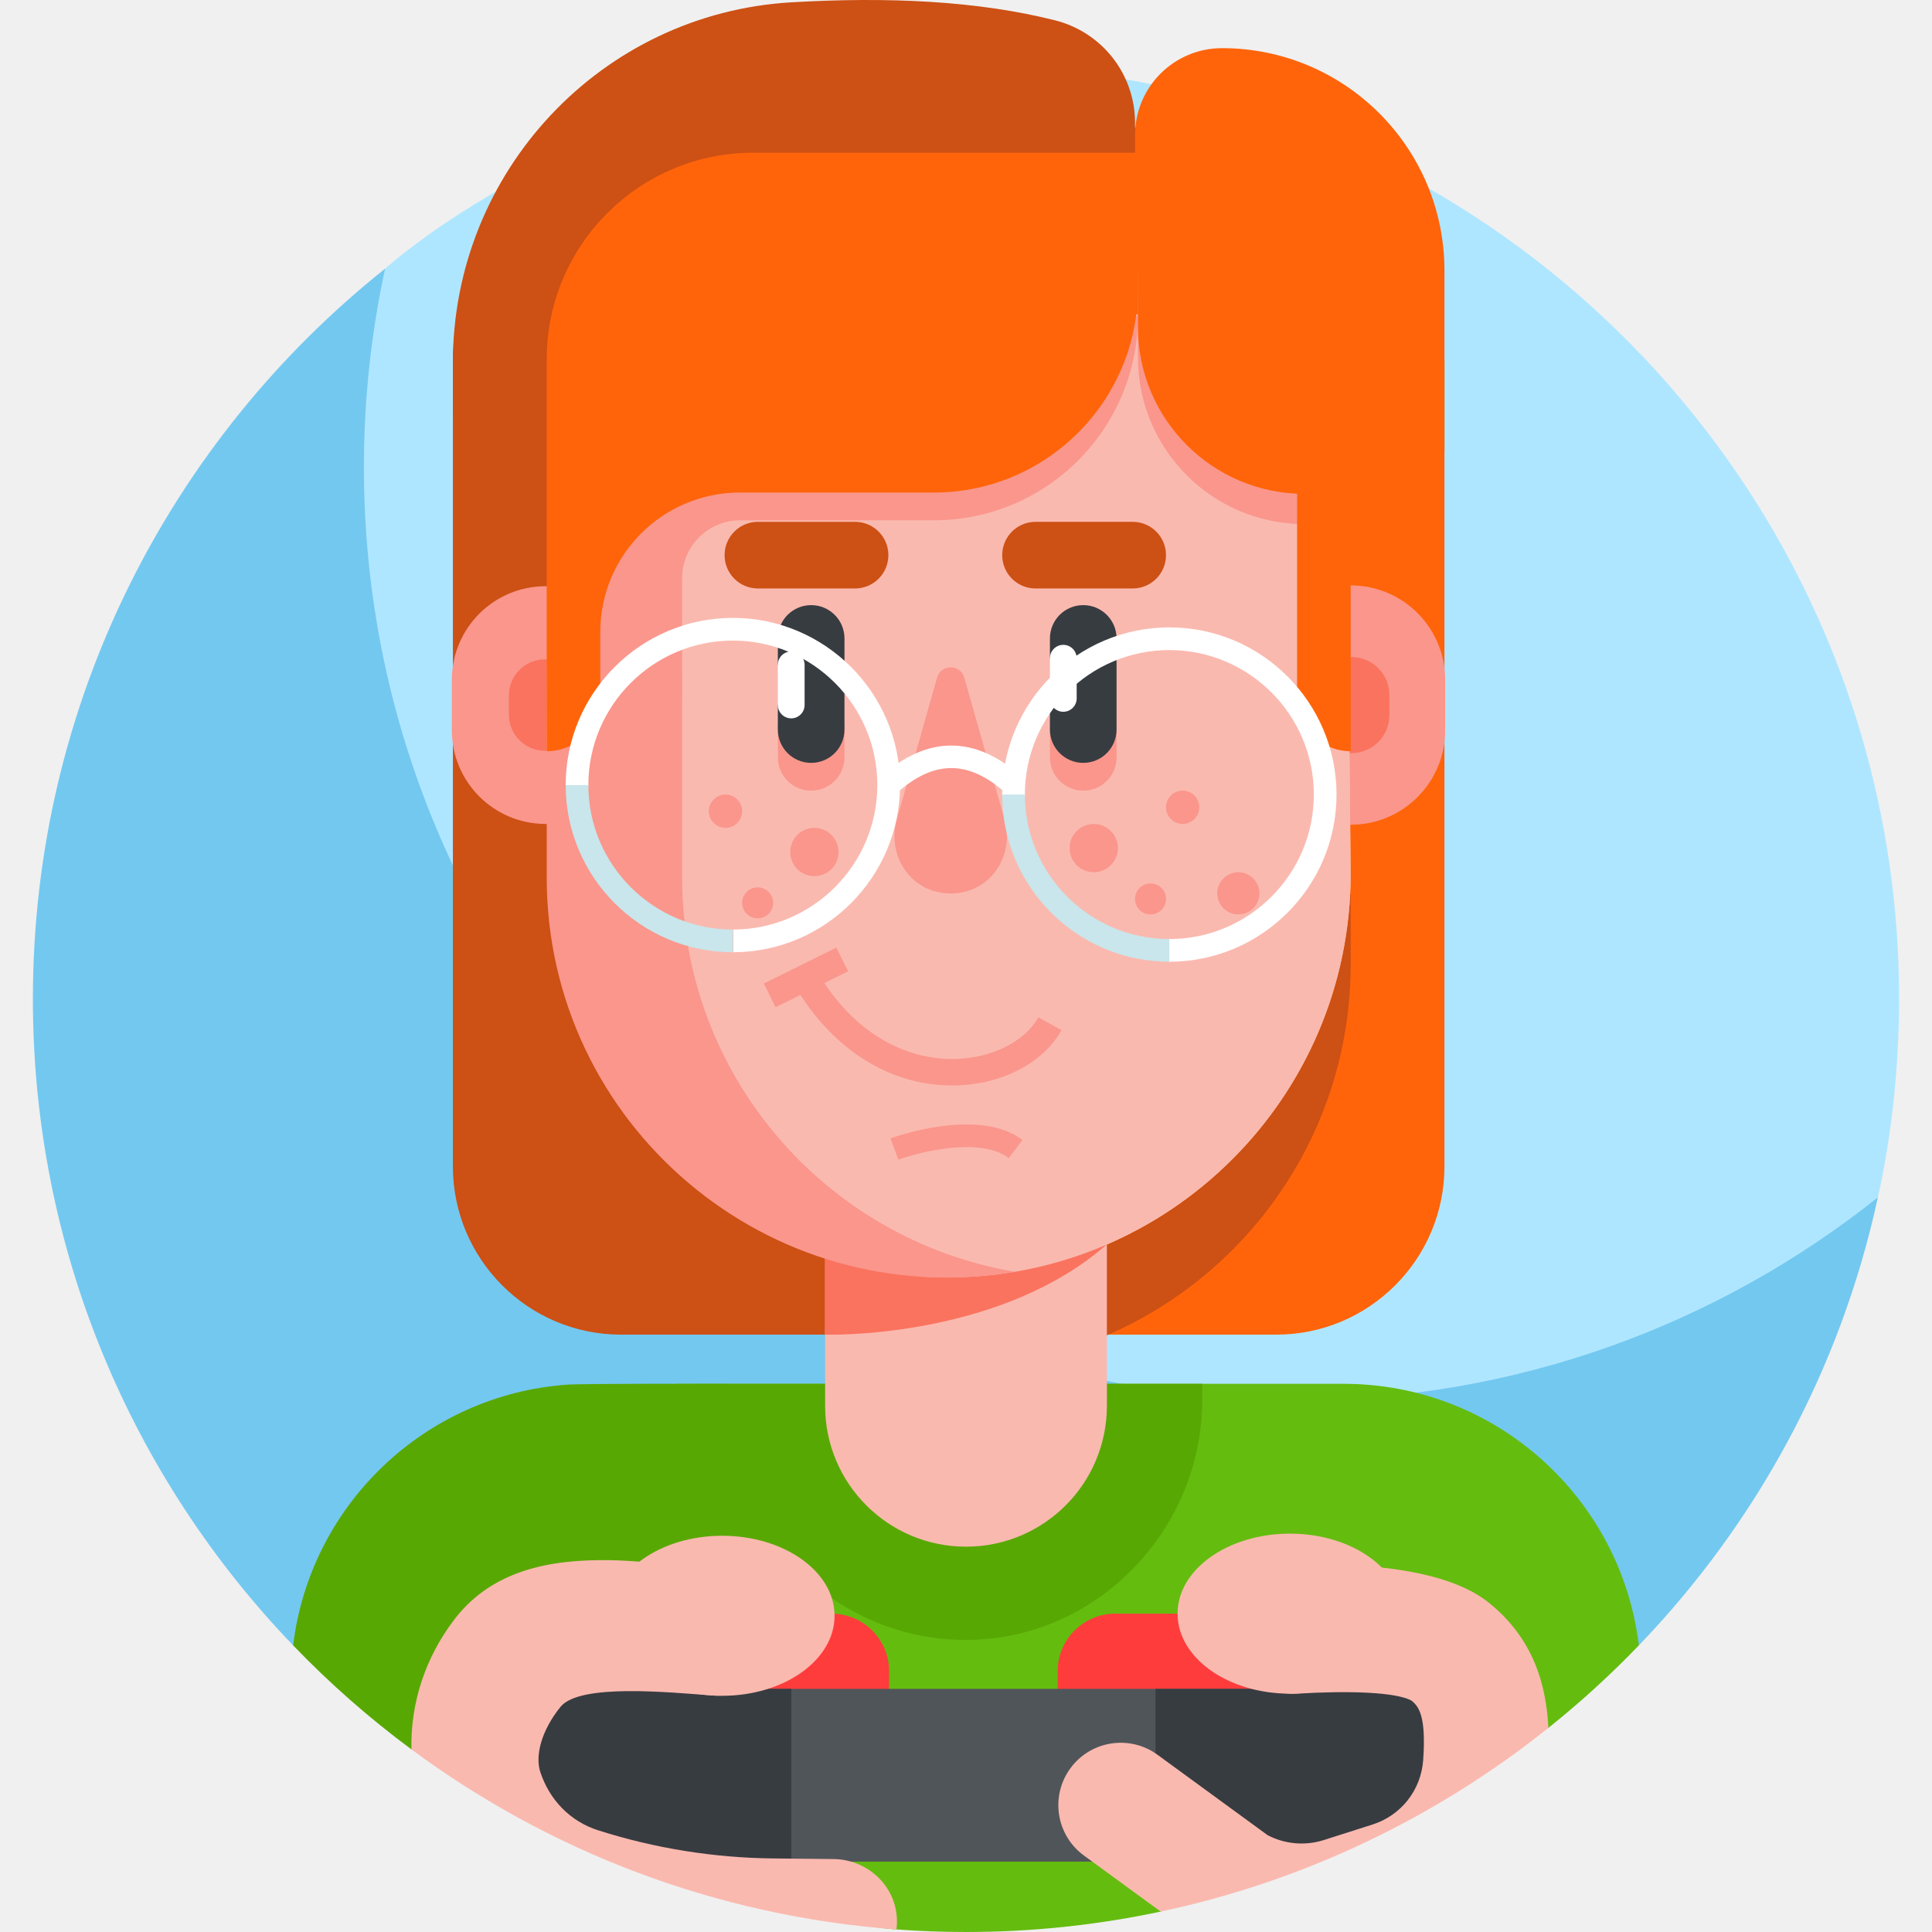
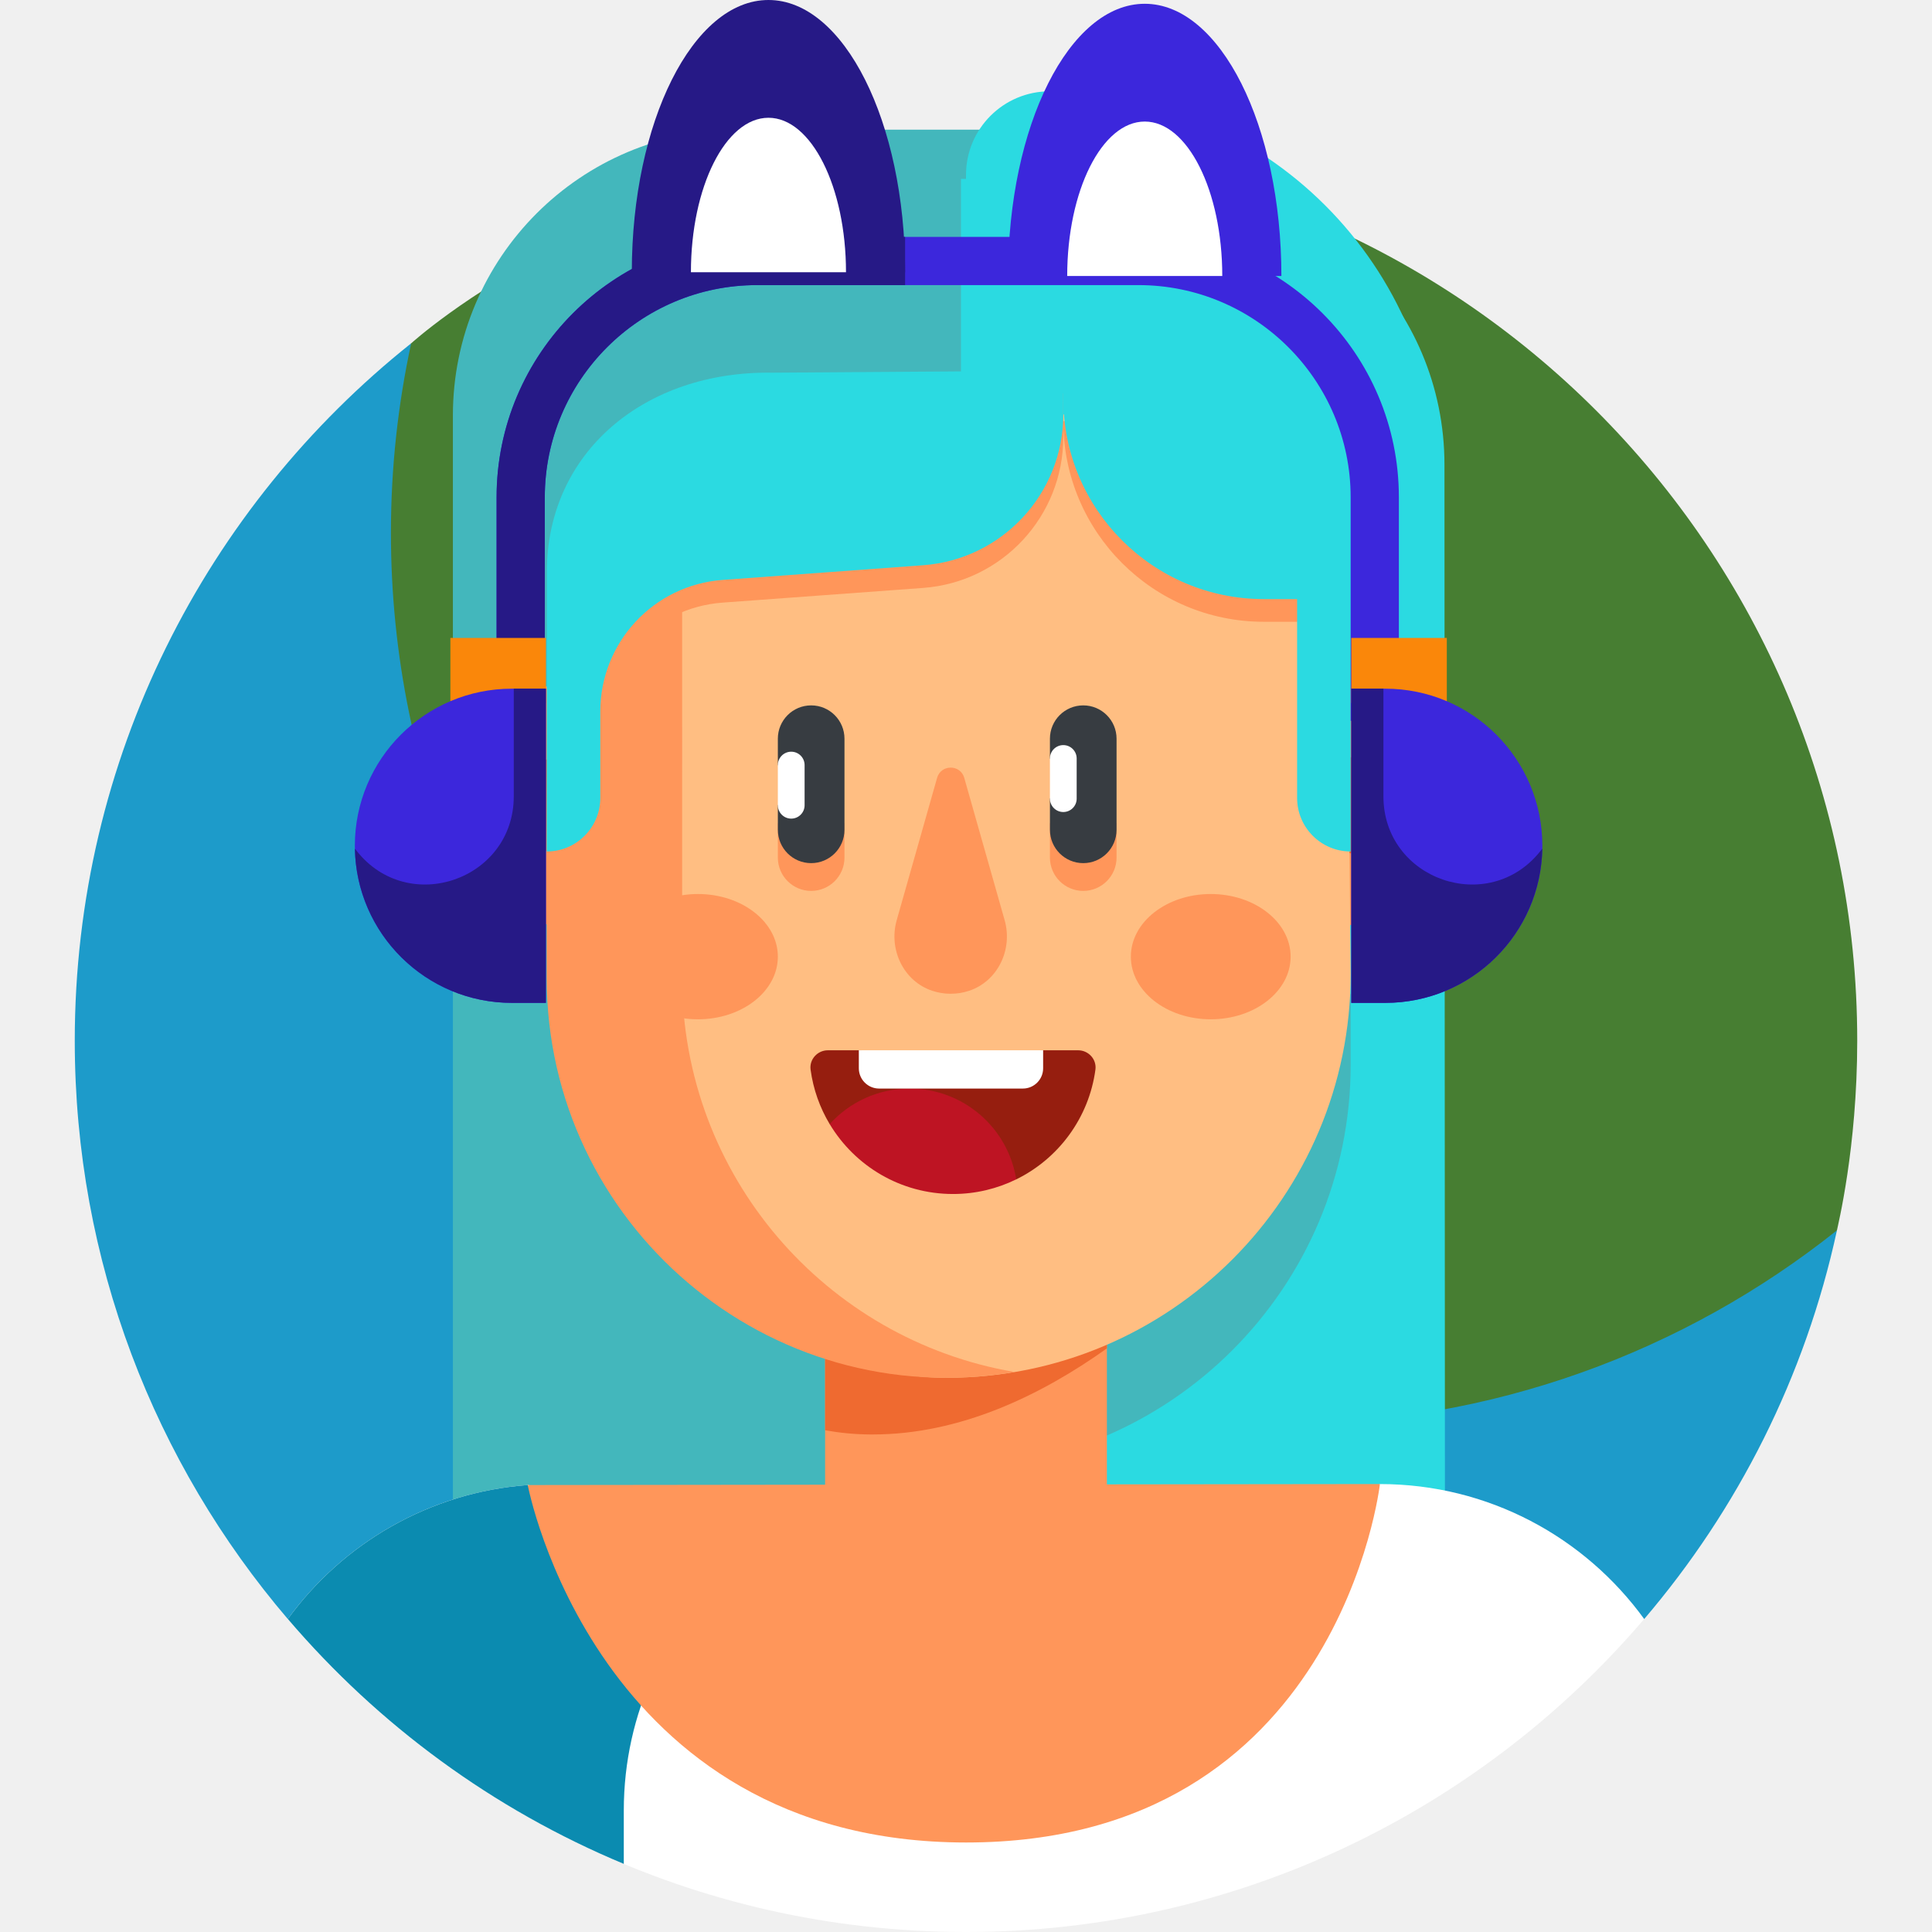
- <svg xmlns="http://www.w3.org/2000/svg" id="Layer_1" enable-background="new 0 0 511 511" height="512" viewBox="0 0 511 511" width="512">
+ <svg xmlns="http://www.w3.org/2000/svg" version="1.1" width="512" height="512" x="0" y="0" viewBox="0 0 511 511" style="enable-background:new 0 0 512 512" xml:space="preserve" class="">
  <g>
    <g>
-       <path d="m255.5 17.397c-94.976 0-153.482 53.572-153.643 53.663 0 0-2.432 3.036-2.887 5.054-3.695 16.404-7.148 38.388-7.148 54.43 0 136.305 114.945 246.774 251.25 246.774 52.488 0 110.884-25.156 149.967-55.403.874-.677 3.648-5.223 3.648-5.223.172-1.052 5.614-22.722 5.614-52.495.001-136.303-110.496-246.8-246.801-246.8z" fill="#afe6ff" />
-       <path d="m343.05 370.351c-136.305 0-246.801-110.497-246.801-246.802 0-18.017 1.943-35.571 5.608-52.49-56.759 45.218-93.159 114.93-93.159 193.139 0 66.38 26.206 126.639 68.836 170.996l355.931-.004c30.967-32.2 53.339-72.878 63.222-118.497-42.158 33.58-95.549 53.658-153.637 53.658z" fill="#73c8f0" />
-     </g>
-     <g>
      <g>
-         <path d="m119.786 110.381h180.42v-77.949c0-12.81-8.739-23.929-21.162-27.058-20.501-5.163-44.111-6.247-69.676-4.765-50.351 2.919-89.582 44.836-89.582 95.271z" fill="#cd5014" />
+         <path d="m255.5 39.55c-90.713 0-146.593 51.168-146.747 51.254 0 0-2.323 2.9-2.758 4.827-3.53 15.667-6.827 36.665-6.827 51.987 0 130.187 109.786 235.699 239.973 235.699 50.132 0 105.908-24.027 143.237-52.916.835-.646 3.484-4.989 3.484-4.989.164-1.005 5.362-21.702 5.362-50.139.001-130.185-105.537-235.723-235.724-235.723z" fill="#477e32" data-original="#afe6ff" class="" />
+         <path d="m339.121 376.664c-130.187 0-235.725-105.538-235.725-235.725 0-17.208 1.856-33.975 5.357-50.134-54.212 43.188-88.978 109.771-88.978 184.47 0 58.366 21.213 111.778 56.349 152.946l358.757-.003c24.705-28.933 42.575-63.997 50.982-102.804-40.267 32.073-91.262 51.25-146.742 51.25z" fill="#1d9bca" data-original="#73c8f0" class="" />
      </g>
      <g>
-         <path d="m306.453 20.788-5.445 13.001-70.163 319.215h106.696c24.582 0 44.509-19.927 44.509-44.509v-212.109c.001-41.752-33.845-75.598-75.597-75.598z" fill="#ff640a" />
-       </g>
-       <g>
-         <path d="m301.009 33.789-104.715-3.975c-41.752 0-76.508 24.821-76.508 66.572v212.109c0 24.582 19.927 44.509 44.509 44.509h58.53c43.18 0 78.183-35.004 78.183-78.183v-241.032z" fill="#cd5014" />
-       </g>
-       <g>
-         <path d="m323.216 12.736c32.494 0 58.835 26.341 58.835 58.835v47.808h-81.845v-83.633c0-12.708 10.302-23.01 23.01-23.01z" fill="#ff640a" />
-       </g>
-       <path d="m355.324 366.005h-170.345c-2.182.001-4.198.001-6.087.001v81.703c0 32.666 25.033 60.081 57.604 62.568.202.015.403.031.605.045 6.074.449 12.21.677 18.399.677 17.629 0 34.859-1.859 51.494-5.397l102.539-48.579c8.444-6.748 16.439-14.043 23.932-21.834-4.703-38.978-37.894-69.184-78.141-69.184z" fill="#64bc0f" />
-       <g>
-         <path d="m179.996 291.351c0 38.59-.35 61.364 38.239 61.653.27.002 31.895 8.892 32.166 8.892 59.008 0 106.845-47.836 106.845-106.844v-18.728z" fill="#cd5014" />
-       </g>
-       <path d="m193.021 366.005c-.141 0-39.163-.112-43.211.241-37.565 2.771-67.804 31.885-72.275 68.949 9.625 10.015 20.088 19.22 31.275 27.501l64.16-17.978c0-2.702.136-5.372.402-8.003 2.075-20.54 26.292-30.634 42.15-17.416 10.795 8.998 24.672 14.423 39.815 14.462 34.455.087 62.641-28.97 62.641-63.425v-4.329h-124.957z" fill="#58a804" />
-       <g>
-         <g>
-           <g>
-             <path d="m292.765 371.817c0 20.581-16.684 37.265-37.265 37.265-20.581 0-37.265-16.684-37.265-37.265v-83.468h74.531v83.468z" fill="#fab9af" />
-           </g>
-         </g>
-       </g>
-       <g>
-         <g>
-           <g>
-             <path d="m382.238 193.17c0 13.792-11.181 24.972-24.972 24.972h-1.522l-1.496-63.307h3.018c13.792 0 24.972 11.18 24.972 24.972z" fill="#fa968c" />
-           </g>
-         </g>
-       </g>
-       <g>
-         <g>
-           <g>
-             <path d="m367.476 189.169c0 5.533-4.485 10.018-10.018 10.018h-.611l-.6-25.398h1.211c5.533 0 10.018 4.485 10.018 10.018z" fill="#fa735f" />
-           </g>
-         </g>
-       </g>
-       <g>
-         <g>
-           <g>
-             <path d="m356.221 127.843c-.246-24.792-20.413-44.76-45.206-44.76h-53.711c-29.928 0-57.128 11.67-77.308 30.702v153.563c0 38.59 31.005 70.253 69.594 70.542.27.002.54.003.81.003 59.008 0 106.845-47.836 106.845-106.845z" fill="#ffbe82" />
-           </g>
-         </g>
-       </g>
-       <g>
-         <path d="m218.235 353.004c7.112.164 48.089-.635 74.531-23.881v-40.775h-74.531z" fill="#fa735f" />
-       </g>
-       <g>
-         <g>
-           <g>
-             <path d="m356.221 127.843c-.246-24.792-20.413-44.76-45.206-44.76h-53.711c-29.928 0-57.128 11.67-77.308 30.702v153.563c0 38.59 31.005 70.253 69.594 70.542.27.002.54.003.81.003 59.008 0 106.845-47.836 106.845-106.845z" fill="#fab9af" />
-           </g>
-         </g>
-       </g>
-       <g>
-         <g>
-           <g>
-             <path d="m119.508 193.125c0 13.7 11.106 24.806 24.806 24.806h.911l.44-62.885h-1.351c-13.7 0-24.806 11.106-24.806 24.806z" fill="#fa968c" />
-           </g>
-         </g>
-       </g>
-       <g>
-         <g>
-           <g>
-             <path d="m134.605 189.041c0 5.269 4.271 9.54 9.54 9.54h.35l.169-24.185h-.52c-5.269 0-9.54 4.271-9.54 9.54v5.105z" fill="#fa735f" />
-           </g>
-         </g>
-       </g>
-       <g>
-         <g>
-           <g>
-             <path d="m205.736 191.22v9.088c0 4.866 3.946 8.812 8.812 8.812s8.812-3.945 8.812-8.812v-9.088z" fill="#fa968c" />
-           </g>
-         </g>
-       </g>
-       <g>
-         <g>
-           <g>
-             <path d="m277.698 191.22v9.088c0 4.866 3.946 8.812 8.812 8.812s8.812-3.945 8.812-8.812v-9.088z" fill="#fa968c" />
-           </g>
-         </g>
-       </g>
-       <g>
-         <g>
-           <g>
-             <path d="m214.547 201.776c-4.866 0-8.812-3.945-8.812-8.812v-6.499l3.537-5.314-3.537-5.314v-6.974c0-4.866 3.945-8.812 8.812-8.812 4.866 0 8.812 3.945 8.812 8.812v24.1c0 4.867-3.945 8.813-8.812 8.813z" fill="#373c41" />
-           </g>
-         </g>
-       </g>
-       <g>
-         <g>
-           <g>
-             <path d="m286.51 201.776c-4.866 0-8.812-3.945-8.812-8.812v-8.244l3.537-5.314-3.537-5.314v-5.229c0-4.866 3.945-8.812 8.812-8.812 4.866 0 8.812 3.945 8.812 8.812v24.1c-.001 4.867-3.946 8.813-8.812 8.813z" fill="#373c41" />
-           </g>
-         </g>
-       </g>
-       <g>
-         <path d="m349.131 72.13h-48.152v22.41c0 24.349 19.739 44.088 44.088 44.088h4.064z" fill="#fa968c" />
-       </g>
-       <g>
-         <g>
-           <g>
-             <g>
-               <path d="m226.157 155.647h-25.697c-4.867 0-8.812-3.945-8.812-8.812 0-4.867 3.945-8.812 8.812-8.812h25.697c4.867 0 8.812 3.945 8.812 8.812-.001 4.867-3.946 8.812-8.812 8.812z" fill="#cd5014" />
-             </g>
-           </g>
-         </g>
-       </g>
-       <g>
-         <g>
-           <g>
-             <g>
-               <path d="m299.587 155.647h-25.697c-4.867 0-8.812-3.945-8.812-8.812 0-4.867 3.945-8.812 8.812-8.812h25.697c4.867 0 8.812 3.945 8.812 8.812 0 4.867-3.945 8.812-8.812 8.812z" fill="#cd5014" />
-             </g>
-           </g>
-         </g>
-       </g>
-       <g>
-         <g>
-           <g>
-             <path d="m237.17 216.876c-2.191 7.719 1.79 16.127 9.403 18.662 1.532.51 3.171.786 4.874.786s3.342-.276 4.874-.786c7.613-2.534 11.594-10.943 9.404-18.662l-10.684-37.648c-1.028-3.621-6.16-3.621-7.187 0z" fill="#fa968c" />
-           </g>
-         </g>
-       </g>
-       <g>
-         <path d="m260.268 83.272c-63.84-.122-115.665 51.584-115.665 115.424v33.401c0 65.03 58.362 115.336 123.751 104.266-49.92-8.492-87.936-51.927-87.936-104.266.027-46.851-.004-68.596-.009-79.193-.003-8.388 6.856-15.266 15.244-15.284h.011 51.281c29.842 0 54.035-24.192 54.035-54.035-.001 0-7.795-.25-40.712-.313z" fill="#fa968c" />
-       </g>
-       <g>
-         <path d="m199.253 40.383c-30.183 0-54.65 24.468-54.65 54.65v35.243 68.419c7.826 0 14.171-6.344 14.171-14.171v-17.358c0-20.374 16.516-36.89 36.89-36.89h51.281c29.842 0 54.035-24.192 54.035-54.035v-35.858z" fill="#ff640a" />
-       </g>
-       <g>
-         <path d="m299.064 83.084c24.172 0 44.01 20.692 44.01 44.864v56.578c0 7.826 6.344 14.171 14.171 14.171v-119.803z" fill="#ff640a" />
-       </g>
-       <g>
-         <path d="m209.273 190.002c-1.953 0-3.537-1.584-3.537-3.537v-10.627c0-1.953 1.584-3.537 3.537-3.537 1.953 0 3.537 1.584 3.537 3.537v10.627c0 1.954-1.584 3.537-3.537 3.537z" fill="#fff" />
-       </g>
-       <g>
-         <path d="m281.235 188.258c-1.953 0-3.537-1.584-3.537-3.537v-10.627c0-1.953 1.584-3.537 3.537-3.537 1.953 0 3.537 1.584 3.537 3.537v10.627c0 1.953-1.584 3.537-3.537 3.537z" fill="#fff" />
-       </g>
-       <g>
-         <circle cx="289.293" cy="224.316" fill="#fa968c" r="6.385" />
-       </g>
-       <g>
-         <circle cx="312.805" cy="213.525" fill="#fa968c" r="4.406" />
-       </g>
-       <g>
-         <circle cx="327.53" cy="236.281" fill="#fa968c" r="5.579" />
-       </g>
-       <g>
-         <circle cx="304.302" cy="237.763" fill="#fa968c" r="4.097" />
-       </g>
-       <g>
-         <circle cx="215.4" cy="225.353" fill="#fa968c" r="6.385" />
-       </g>
-       <g>
-         <circle cx="191.888" cy="214.561" fill="#fa968c" r="4.406" />
-       </g>
-       <g>
-         <circle cx="200.391" cy="238.8" fill="#fa968c" r="4.097" />
-       </g>
-       <g>
-         <path d="m367.476 130.627h-22.41c-24.349 0-44.088-19.739-44.088-44.088v-22.409h66.497v66.497z" fill="#ff640a" />
-       </g>
-       <g>
-         <path d="m251.877 287.097c-16.916 0-32.251-9.88-42.106-27.142l6.08-3.471c8.572 15.016 21.696 23.612 36.03 23.612h.208c9.855-.057 18.918-4.488 22.55-11.026l6.119 3.399c-4.896 8.812-16.133 14.554-28.628 14.626-.085.002-.17.002-.253.002z" fill="#fa968c" />
-       </g>
-       <g>
-         <path d="m202.505 254.96h21.399v7h-21.399z" fill="#fa968c" transform="matrix(.896 -.444 .444 .896 -92.619 121.603)" />
-       </g>
-       <g>
-         <path d="m237.604 306.726-2.065-5.633c.944-.346 23.274-8.39 34.895.426l-3.625 4.78c-7.483-5.673-23.619-1.615-29.205.427z" fill="#fa968c" />
-       </g>
-       <g>
-         <path d="m193.834 163.43c-24.381 0-44.217 19.835-44.217 44.216 0 .115.008.229.009.344h6c-.001-.115-.009-.228-.009-.344 0-21.073 17.144-38.216 38.217-38.216s38.217 17.144 38.217 38.216c0 21.026-17.068 38.137-38.077 38.213v6c24.316-.076 44.077-19.879 44.077-44.213 0-24.381-19.836-44.216-44.217-44.216z" fill="#fff" />
-       </g>
-       <g>
-         <path d="m309.285 165.939c-24.381 0-44.216 19.835-44.216 44.216 0 .234.014.464.018.697h6c-.004-.233-.018-.463-.018-.697 0-21.073 17.144-38.216 38.216-38.216 21.073 0 38.217 17.144 38.217 38.216s-17.144 38.217-38.217 38.217c-.052 0-.103-.004-.154-.004v5.999c.052 0 .103.005.154.005 24.381 0 44.217-19.835 44.217-44.217-.001-24.381-19.836-44.216-44.217-44.216z" fill="#fff" />
-       </g>
-       <g>
-         <path d="m193.835 251.863c-24.381 0-44.217-19.835-44.217-44.217h6c0 21.073 17.144 38.217 38.217 38.217z" fill="#c8e6eb" />
-       </g>
-       <g>
-         <path d="m309.285 254.372c-24.381 0-44.216-19.835-44.216-44.217h6c0 21.073 17.144 38.217 38.216 38.217z" fill="#c8e6eb" />
-       </g>
-       <g>
-         <path d="m237.061 209.872-4.021-4.452c12.143-10.972 24.978-10.97 37.12 0l-4.023 4.452c-9.917-8.961-19.156-8.963-29.076 0z" fill="#fff" />
-       </g>
-       <g>
-         <g>
-           <g>
-             <path d="m235.163 463.645h-74.312v-36.845h59.087c8.408 0 15.225 6.816 15.225 15.225z" fill="#ff3c3c" />
-           </g>
-           <g>
-             <path d="m354.062 463.645h-74.312v-21.62c0-8.408 6.816-15.225 15.225-15.225h59.087z" fill="#ff3c3c" />
-           </g>
-         </g>
-         <g>
-           <path d="m178.191 446.694h158.532v45.685h-158.532z" fill="#50555a" />
-         </g>
-         <g fill="#373c41">
-           <path d="m209.292 492.303v-45.609h-71.121v30.687c7.429 4.022 22.094 11.664 29.958 14.922z" />
-           <path d="m347.124 488.671c4.121-1.887 13.239-4.302 20.787-6.699 5.83-1.852 9.718-7.346 9.524-13.46l-.693-21.818h-71.121v41.977z" />
-         </g>
-         <g>
-           <ellipse cx="341.181" cy="426.8" fill="#fab9af" rx="29.725" ry="21.164" />
-         </g>
-         <path d="m393.603 423.76c-13.821-10.979-44.054-10.392-56.411-9.628-9.091.561-16.002 8.382-15.447 17.474s12.15 16.919 21.232 16.358c13.768-.831 26.126-.435 30.329 1.818 1.763 1.423 3.979 3.719 3.113 15.758-.571 7.936-5.834 14.623-13.407 17.037l-12.897 4.11c-4.921 1.568-10.292 1.089-14.851-1.304l-29.109-21.257c-7.359-5.375-17.683-3.765-23.056 3.594-5.374 7.359-3.765 17.682 3.595 23.056l20.301 14.825c38.079-8.1 73.042-25.005 102.539-48.579-.55-11.459-4-23.783-15.931-33.262z" fill="#fab9af" />
-         <g>
-           <ellipse cx="191.012" cy="427.362" fill="#fab9af" rx="29.725" ry="21.164" />
-         </g>
-         <path d="m220.485 491.706-16.009-.165c-15.71-.162-31.307-2.669-46.276-7.44-7.387-2.354-12.841-8.006-15.287-15.402-1.403-4.244.189-10.892 5.367-17.29 5.119-6.186 28.619-3.808 40.118-2.967 9.093.665 5.886-5 7.74-13.921 1.854-8.922-3.874-17.658-12.796-19.513-.418-.086-10.356-2.128-21.814-2.344-16.239-.309-31.391 2.738-41.257 15.549-7.783 10.127-11.697 22.16-11.461 34.482 36.388 26.935 80.443 44.103 128.291 47.63.124-.966.164-1.959.113-2.971-.441-8.78-7.94-15.558-16.729-15.648z" fill="#fab9af" />
+         <g>
+           <path d="m195.384 34.305c-41.752 0-75.598 33.846-75.598 75.598v288.941l107.079 5 29.045-271.909 5-97.63h-65.526z" fill="#43b7bc" data-original="#39ae96" class="" />
+         </g>
+         <g>
+           <path d="m380.729 149.382h-125.229v-103.104c0-12.219 9.906-22.125 22.125-22.125 56.943 0 103.104 46.161 103.104 103.104z" fill="#2bdae1" data-original="#55c7a6" class="" />
+         </g>
+         <g>
+           <path d="m254.168 411.844h128.012l-.129-288.941c0-41.752-33.846-75.598-75.598-75.598h-52.285z" fill="#2bdae1" data-original="#55c7a6" class="" />
+         </g>
+         <path d="m364.978 392.523-109.478 43.077c-34.26.016-111.621-43.187-115.911-42.813-26.091 1.925-48.945 15.449-63.454 35.425 43.236 50.659 107.544 82.788 179.365 82.788 71.397 0 135.944-31.923 179.374-82.787-15.688-21.619-41.142-35.69-69.896-35.69z" fill="#ffffff" data-original="#ffffff" class="" />
+         <path d="m139.589 392.787c-26.091 1.925-48.945 15.449-63.454 35.425 23.929 28.037 54.311 50.394 88.854 64.772v-14.136c0-12.89 2.826-25.117 7.891-36.099z" fill="#0b8bb0" data-original="#e4f2f6" class="" />
+         <g>
+           <path d="m179.996 317.868c0 38.59 31.005 70.252 69.594 70.542.27.002.54.003.81.003 59.008 0 106.845-47.836 106.845-106.844v-18.728z" fill="#43b7bc" data-original="#39ae96" class="" />
+         </g>
+         <g>
+           <path d="m139.589 392.787s17.756 94.51 115.911 94.539c98.747.029 109.478-94.803 109.478-94.803z" fill="#ff965a" data-original="#ff965a" class="" />
+         </g>
+         <g>
+           <g>
+             <g>
+               <path d="m292.765 398.335c0 20.581-16.684 37.265-37.265 37.265-20.581 0-37.265-16.684-37.265-37.265v-83.468h74.531v83.468z" fill="#ff965a" data-original="#ff965a" class="" />
+             </g>
+           </g>
+         </g>
+         <g>
+           <g>
+             <g>
+               <path d="m382.238 219.687c0 13.792-11.181 24.972-24.972 24.972h-1.522l-1.496-63.307h3.018c13.792 0 24.972 11.18 24.972 24.972z" fill="#ff965a" data-original="#ff965a" class="" />
+             </g>
+           </g>
+         </g>
+         <g>
+           <g>
+             <g>
+               <path d="m367.476 215.687c0 5.533-4.485 10.018-10.018 10.018h-.611l-.6-25.398h1.211c5.533 0 10.018 4.485 10.018 10.018z" fill="#ef6a30" data-original="#ef6a30" class="" />
+             </g>
+           </g>
+         </g>
+         <g>
+           <path d="m218.235 378.296c3.834.685 7.771 1.076 11.797 1.106.27.002.54.003.81.003 23.082 0 44.454-10.32 61.922-22.764v-41.775h-74.531v63.43z" fill="#ef6a30" data-original="#ef6a30" class="" />
+         </g>
+         <g>
+           <g>
+             <g>
+               <path d="m356.221 154.361c-.246-24.792-20.413-44.76-45.206-44.76h-53.711c-29.928 0-57.128 11.67-77.308 30.702v153.563c0 38.59 31.005 70.253 69.594 70.542.27.002.54.003.81.003 59.008 0 106.845-47.836 106.845-106.845z" fill="#ffbe82" data-original="#ffbe82" class="" />
+             </g>
+           </g>
+         </g>
+         <g>
+           <g>
+             <g>
+               <path d="m119.508 219.643c0 13.7 11.106 24.806 24.806 24.806h.911l.44-62.885h-1.351c-13.7 0-24.806 11.106-24.806 24.806z" fill="#ff965a" data-original="#ff965a" class="" />
+             </g>
+           </g>
+         </g>
+         <g>
+           <g>
+             <g>
+               <path d="m134.605 215.559c0 5.269 4.271 9.54 9.54 9.54h.35l.169-24.185h-.52c-5.269 0-9.54 4.271-9.54 9.54v5.105z" fill="#ef6a30" data-original="#ef6a30" class="" />
+             </g>
+           </g>
+         </g>
+         <g>
+           <g>
+             <g>
+               <path d="m205.736 217.737v9.088c0 4.866 3.946 8.812 8.812 8.812s8.812-3.945 8.812-8.812v-9.088z" fill="#ff965a" data-original="#ff965a" class="" />
+             </g>
+           </g>
+         </g>
+         <g>
+           <g>
+             <g>
+               <path d="m277.698 217.737v9.088c0 4.866 3.946 8.812 8.812 8.812s8.812-3.945 8.812-8.812v-9.088z" fill="#ff965a" data-original="#ff965a" class="" />
+             </g>
+           </g>
+         </g>
+         <g>
+           <g>
+             <g>
+               <path d="m214.547 228.294c-4.866 0-8.812-3.945-8.812-8.812v-6.499l3.537-5.314-3.537-5.314v-6.974c0-4.866 3.945-8.812 8.812-8.812s8.812 3.945 8.812 8.812v24.1c0 4.867-3.945 8.813-8.812 8.813z" fill="#373c41" data-original="#373c41" class="" />
+             </g>
+           </g>
+         </g>
+         <g>
+           <g>
+             <g>
+               <path d="m286.51 228.294c-4.866 0-8.812-3.945-8.812-8.812v-8.244l3.537-5.314-3.537-5.314v-5.229c0-4.866 3.945-8.812 8.812-8.812 4.866 0 8.812 3.945 8.812 8.812v24.1c-.001 4.867-3.946 8.813-8.812 8.813z" fill="#373c41" data-original="#373c41" class="" />
+             </g>
+           </g>
+         </g>
+         <g>
+           <path d="m281.235 111.412v-7.378l-76.916.539c-19.321-.309-36.109 6.635-46.919 18.615v75.169c.456-.056.914-.084 1.373-.1v-4.061c0-18.287 14.115-33.474 32.353-34.809l53.021-3.883c20.907-1.531 37.087-18.94 37.087-39.903v-4.189c0 29.296 23.749 53.046 53.046 53.046h10.113v-53.046z" fill="#ff965a" data-original="#ff965a" class="" />
+         </g>
+         <g>
+           <g>
+             <g>
+               <path d="m237.17 243.393c-2.191 7.719 1.79 16.127 9.403 18.662 1.532.51 3.171.786 4.874.786s3.342-.276 4.874-.786c7.613-2.534 11.594-10.943 9.404-18.662l-10.684-37.648c-1.028-3.621-6.16-3.621-7.187 0z" fill="#ff965a" data-original="#ff965a" class="" />
+             </g>
+           </g>
+         </g>
+         <g>
+           <g>
+             <path d="m144.603 225.214v33.401c0 65.03 58.362 115.336 123.751 104.266-49.92-8.492-87.936-51.926-87.936-104.266.021-37.002.006-90.773-.003-116.969-22.061 21.02-35.812 50.683-35.812 83.568z" fill="#ff965a" data-original="#ff965a" class="" />
+           </g>
+         </g>
+         <g>
+           <path d="m299.064 109.601c24.172 0 44.01 20.692 44.01 44.864v56.578c0 7.826 6.344 14.171 14.171 14.171v-119.802z" fill="#2bdae1" data-original="#55c7a6" class="" />
+         </g>
+         <g>
+           <path d="m289.731 282.913c.366-2.722-1.828-5.119-4.574-5.119h-9.255l-24.373 5.06-24.373-5.06h-8.187c-2.746 0-4.941 2.397-4.574 5.119.701 5.207 2.456 10.08 5.044 14.397l49.351 14.625c11.146-5.472 19.22-16.24 20.941-29.022z" fill="#961e0f" data-original="#961e0f" class="" />
+         </g>
+         <g>
+           <path d="m219.443 297.307c6.642 11.079 18.763 18.497 32.62 18.497 6.003 0 11.677-1.396 16.725-3.874-2.17-13.611-13.959-24.015-28.181-24.015-8.395-.001-15.942 3.623-21.164 9.392z" fill="#be1423" data-original="#be1423" class="" />
+         </g>
+         <g>
+           <path d="m275.902 282.552c0 2.961-2.401 5.362-5.362 5.362h-38.023c-2.961 0-5.362-2.401-5.362-5.362v-4.759h48.746v4.759z" fill="#ffffff" data-original="#ffffff" class="" />
+         </g>
+         <g>
+           <path d="m209.273 216.52c-1.953 0-3.537-1.584-3.537-3.537v-10.627c0-1.953 1.584-3.537 3.537-3.537 1.953 0 3.537 1.584 3.537 3.537v10.627c0 1.954-1.584 3.537-3.537 3.537z" fill="#ffffff" data-original="#ffffff" class="" />
+         </g>
+         <g>
+           <path d="m281.235 214.775c-1.953 0-3.537-1.584-3.537-3.537v-10.627c0-1.953 1.584-3.537 3.537-3.537 1.953 0 3.537 1.584 3.537 3.537v10.627c0 1.954-1.584 3.537-3.537 3.537z" fill="#ffffff" data-original="#ffffff" class="" />
+         </g>
+         <g>
+           <path d="m281.235 109.601v-11.567l-76.916.539c-33.659-.539-59.668 20.905-59.682 52.712l-.034 73.929c7.826 0 14.171-6.344 14.171-14.171v-22.846c0-18.287 14.115-33.474 32.353-34.809l53.021-3.883c20.907-1.532 37.087-18.941 37.087-39.904z" fill="#2bdae1" data-original="#55c7a6" class="" />
+         </g>
+         <g>
+           <path d="m359.227 158.458h-24.946c-29.296 0-53.046-23.749-53.046-53.046h77.992z" fill="#2bdae1" data-original="#55c7a6" class="" />
+         </g>
+         <g>
+           <ellipse cx="184.607" cy="253.03" fill="#ff965a" rx="21.129" ry="16.567" data-original="#ff965a" class="" />
+         </g>
+         <g>
+           <ellipse cx="320.231" cy="253.03" fill="#ff965a" rx="21.129" ry="16.567" data-original="#ff965a" class="" />
+         </g>
+         <g>
+           <g>
+             <g>
+               <g>
+                 <path d="m390.175 231.388c0 14.656-11.881 26.537-26.537 26.537h-1.618l-1.59-67.273h3.207c14.656 0 26.537 11.881 26.537 26.537v14.199z" fill="#fa968c" data-original="#fa968c" />
+               </g>
+             </g>
+           </g>
+           <g>
+             <g>
+               <g>
+                 <path d="m374.489 227.137c0 5.88-4.766 10.646-10.646 10.646h-.649l-.638-26.989h1.287c5.88 0 10.646 4.766 10.646 10.646z" fill="#fa735f" data-original="#fa735f" />
+               </g>
+             </g>
+           </g>
+           <g>
+             <g>
+               <g>
+                 <path d="m110.987 231.341c0 14.558 11.802 26.36 26.36 26.36h.968l.468-66.825h-1.436c-14.558 0-26.36 11.802-26.36 26.36z" fill="#fa968c" data-original="#fa968c" />
+               </g>
+             </g>
+           </g>
+           <g>
+             <g>
+               <g>
+                 <path d="m127.03 227.001c0 5.599 4.539 10.138 10.138 10.138h.372l.18-25.7h-.552c-5.599 0-10.138 4.539-10.138 10.138z" fill="#fa735f" data-original="#fa735f" />
+               </g>
+             </g>
+           </g>
+           <g>
+             <path d="m144.095 190.876h-12.752v-59.337c0-37.983 30.901-68.885 68.884-68.885h100.881c37.982 0 68.884 30.901 68.884 68.885v59.112h-12.752v-59.112c0-30.952-25.181-56.133-56.132-56.133h-100.88c-30.952 0-56.132 25.181-56.132 56.133v59.337z" fill="#3c27dc" data-original="#ffc305" class="" />
+           </g>
+           <g>
+             <path d="m144.095 190.876h-12.752v-59.337c0-37.983 30.901-68.885 68.884-68.885h39.168v12.752h-39.168c-30.952 0-56.132 25.181-56.132 56.133z" fill="#261986" data-original="#ffa50a" class="" />
+           </g>
+           <g>
+             <g>
+               <path d="m119.121 168.73h25.269v17.209h-25.269z" fill="#fa870a" data-original="#fa870a" class="" />
+             </g>
+             <g>
+               <path d="m135.404 265.256h8.986v-83.105h-8.986c-22.949 0-41.552 18.604-41.552 41.552-.001 22.95 18.603 41.553 41.552 41.553z" fill="#3c27dc" data-original="#ffc305" class="" />
+             </g>
+             <g>
+               <path d="m135.889 182.151v28.461c0 22.073-27.862 31.774-41.547 14.455-.158-.2-.315-.402-.471-.607.406 22.598 18.839 40.795 41.533 40.795h8.986v-83.105h-8.501z" fill="#261986" data-original="#ffa50a" class="" />
+             </g>
+           </g>
+           <g>
+             <g>
+               <path d="m357.404 168.73h25.269v17.209h-25.269z" fill="#fa870a" transform="matrix(-1 0 0 -1 740.077 354.668)" data-original="#fa870a" class="" />
+             </g>
+             <g>
+               <path d="m366.39 265.256h-8.986v-83.105h8.986c22.949 0 41.552 18.604 41.552 41.552.001 22.95-18.603 41.553-41.552 41.553z" fill="#3c27dc" data-original="#ffc305" class="" />
+             </g>
+             <g>
+               <path d="m365.905 182.151v28.461c0 22.073 27.862 31.774 41.547 14.455.158-.2.315-.402.471-.607-.406 22.598-18.839 40.795-41.533 40.795h-8.986v-83.105h8.501z" fill="#261986" data-original="#ffa50a" class="" />
+             </g>
+           </g>
+         </g>
+         <g>
+           <g>
+             <path d="m203.252 0c-19.961 0-36.143 32.235-36.143 71.999h72.287c0-39.764-16.182-71.999-36.144-71.999z" fill="#261986" data-original="#ffa50a" class="" />
+           </g>
+           <g>
+             <path d="m203.252 31.149c-11.326 0-20.507 18.289-20.507 40.85h41.014c0-22.561-9.181-40.85-20.507-40.85z" fill="#ffffff" data-original="#ffffff" class="" />
+           </g>
+         </g>
+         <g>
+           <g>
+             <path d="m302.775 1c-19.961 0-36.143 32.235-36.143 71.999h72.287c-.001-39.764-16.183-71.999-36.144-71.999z" fill="#3c27dc" data-original="#ffc305" class="" />
+           </g>
+           <g>
+             <path d="m302.775 32.149c-11.326 0-20.507 18.289-20.507 40.85h41.014c0-22.561-9.182-40.85-20.507-40.85z" fill="#ffffff" data-original="#ffffff" class="" />
+           </g>
+         </g>
      </g>
    </g>
  </g>
</svg>
